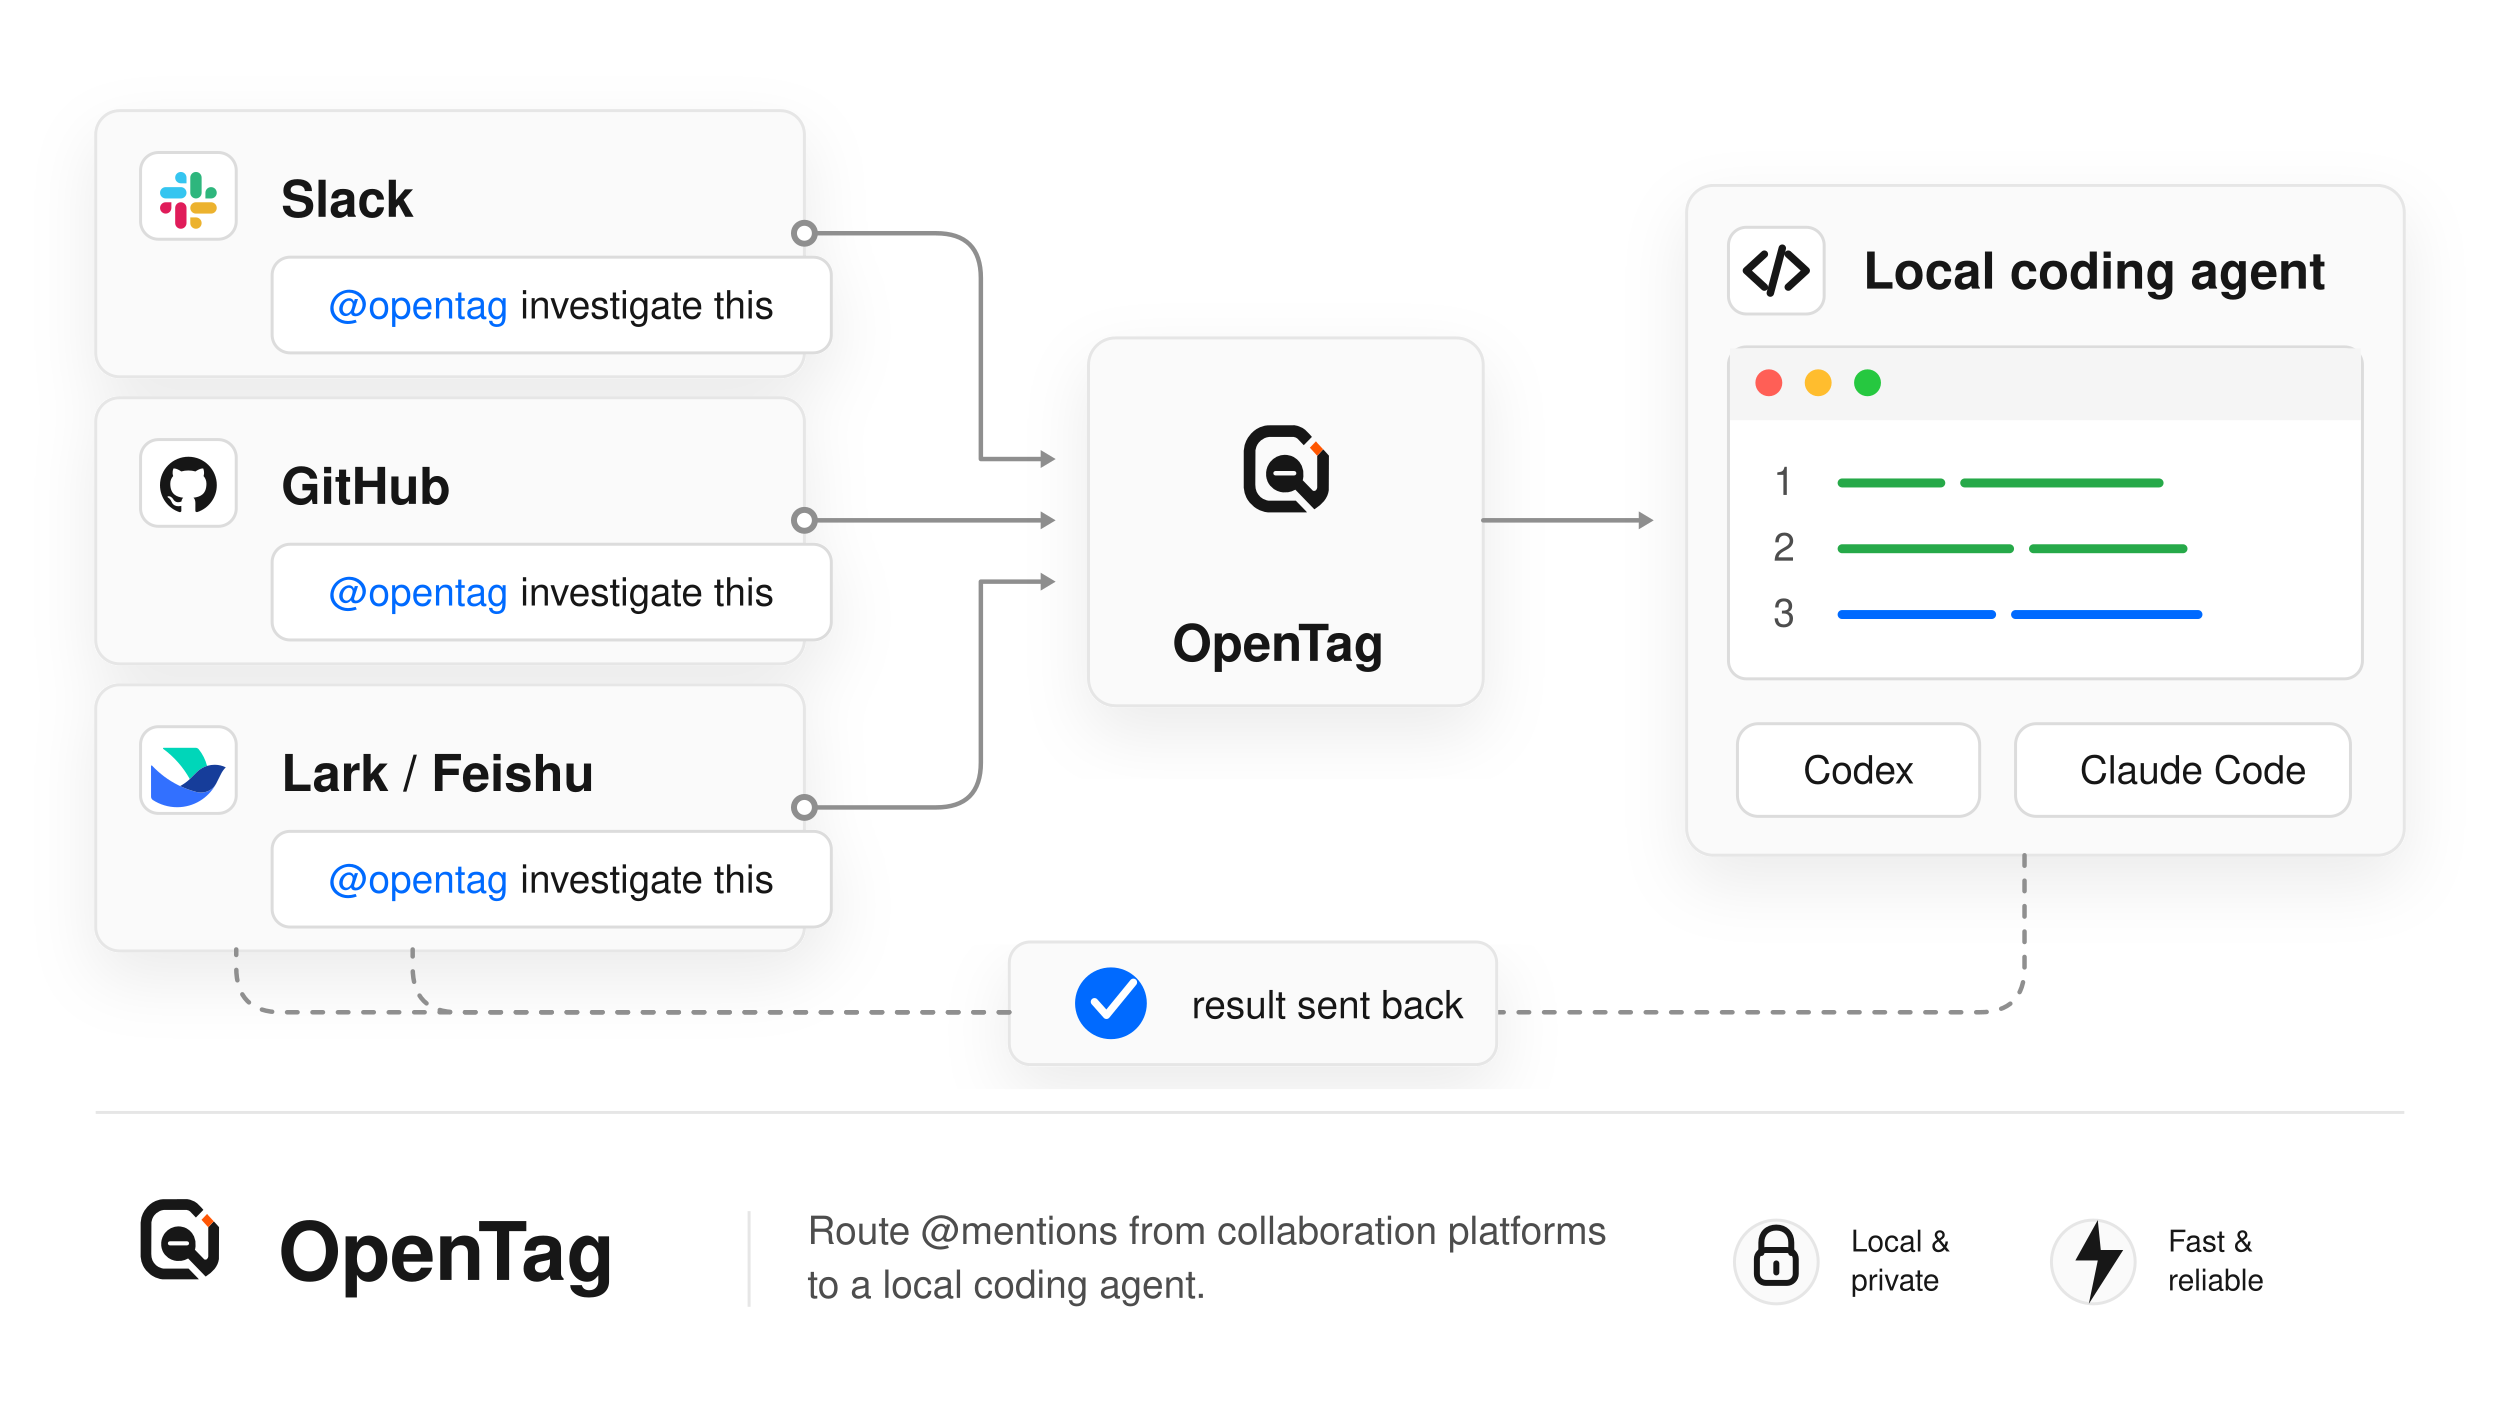
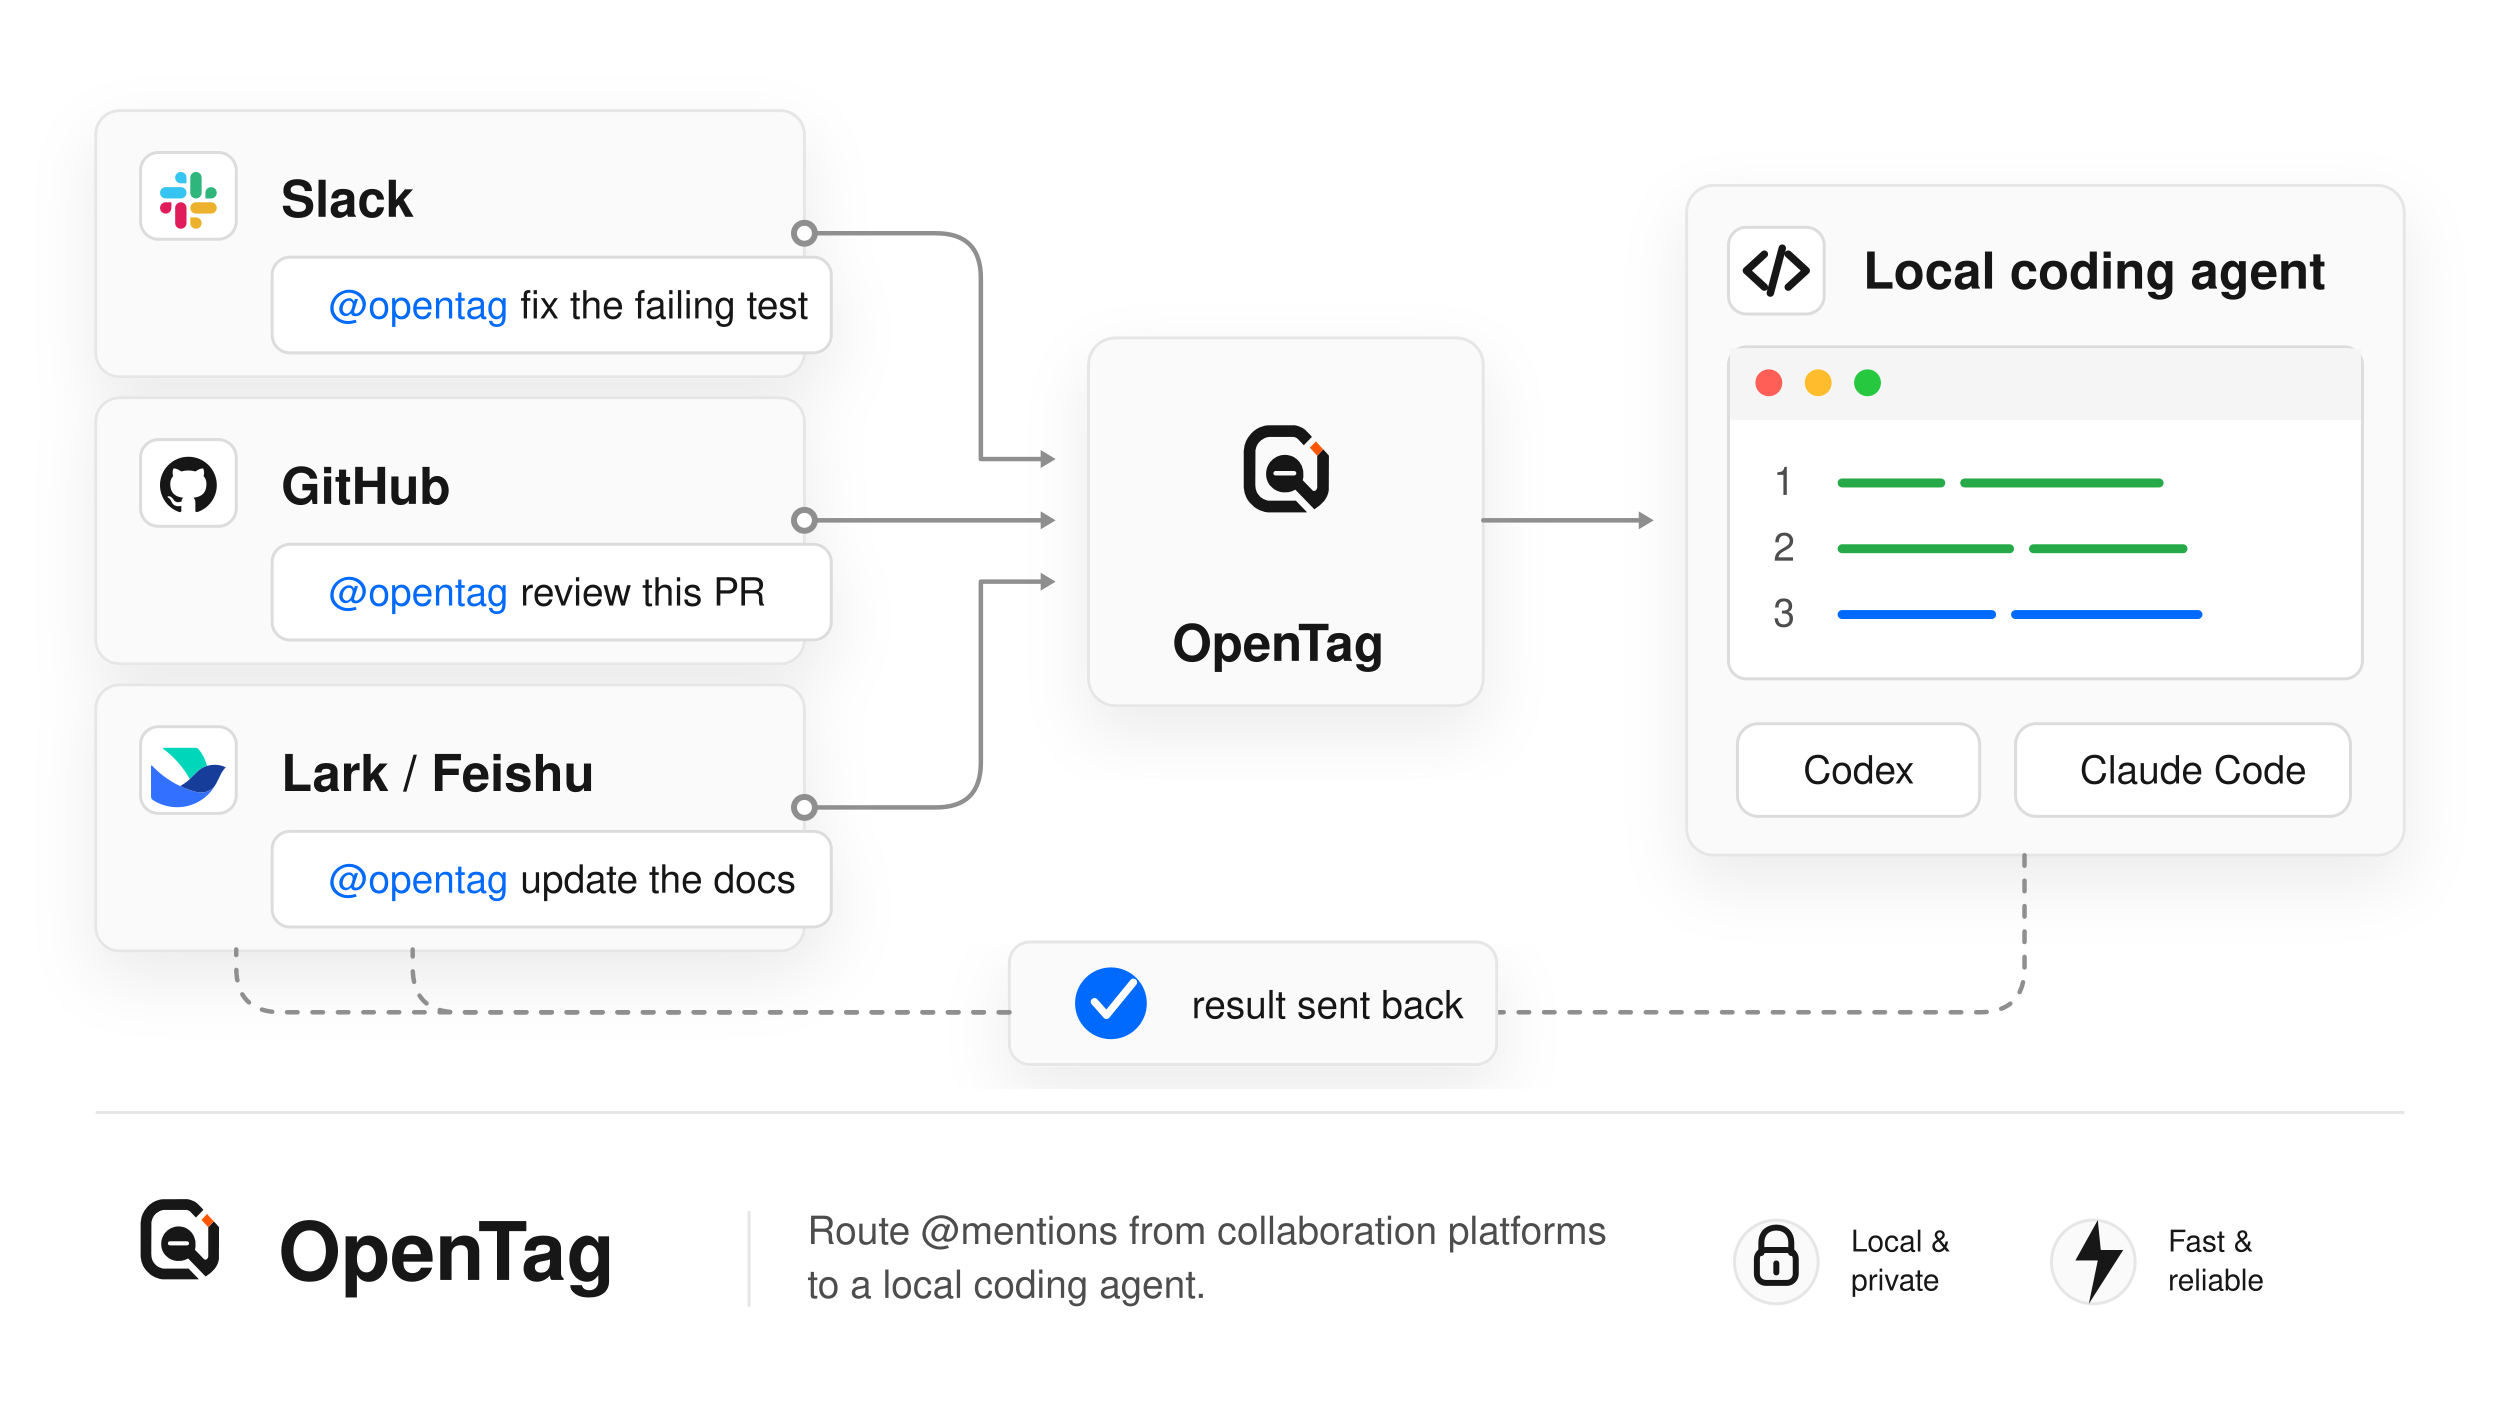
<svg xmlns="http://www.w3.org/2000/svg" width="1672" height="941" viewBox="0 0 1672 941" role="img" aria-labelledby="title desc">
  <defs>
    <filter id="shadow" x="-20%" y="-20%" width="140%" height="140%">
      <feDropShadow dx="0" dy="18" stdDeviation="22" flood-color="#000000" flood-opacity="0.08" />
    </filter>
    <symbol id="opentag-mark" viewBox="0 0 1254 1254">
      <path fill="#171717" d="M 507.5 303.0 L 684.0 302.5 L 704.0 306.5 L 736.0 319.5 L 755.0 332.5 L 780.5 358.0 L 799.5 379.0 L 799.5 381.0 L 746.0 435.5 L 704.0 391.5 L 693.0 384.5 L 679.0 380.5 L 515.0 380.5 L 499.0 383.5 L 485.0 388.5 L 461.0 403.5 L 446.5 418.0 L 437.5 431.0 L 430.5 446.0 L 424.5 469.0 L 423.5 698.0 L 425.5 723.0 L 432.5 746.0 L 442.5 763.0 L 458.0 780.5 L 475.0 792.5 L 500.0 802.5 L 511.0 804.5 L 693.0 804.5 L 762.5 876.0 L 767.0 882.5 L 506.0 882.5 L 486.0 879.5 L 453.0 868.5 L 429.0 855.5 L 415.0 845.5 L 386.5 818.0 L 372.5 799.0 L 363.5 783.0 L 352.5 754.0 L 346.5 719.0 L 346.5 472.0 L 352.5 434.0 L 362.5 407.0 L 374.5 385.0 L 395.5 358.0 L 414.0 340.5 L 432.0 327.5 L 455.0 315.5 L 487.0 305.5 Z M 874.5 464.0 L 877.5 465.0 L 913.5 505.0 L 912.5 736.0 L 908.5 755.0 L 902.5 772.0 L 892.5 791.0 L 880.5 808.0 L 853.0 835.5 L 818.0 861.5 L 816.0 861.5 L 808.5 854.0 L 690.0 731.5 L 666.0 742.5 L 642.0 748.5 L 608.0 749.5 L 590.0 746.5 L 569.0 739.5 L 547.0 727.5 L 522.5 705.0 L 512.5 691.0 L 505.5 678.0 L 498.5 657.0 L 495.5 640.0 L 495.5 615.0 L 498.5 597.0 L 504.5 578.0 L 515.5 557.0 L 523.5 546.0 L 542.0 527.5 L 565.0 512.5 L 593.0 502.5 L 618.0 499.5 L 636.0 500.5 L 662.0 506.5 L 678.0 513.5 L 701.0 529.5 L 717.5 547.0 L 732.5 572.0 L 742.5 606.0 L 743.5 644.0 L 740.5 664.0 L 738.5 668.0 L 806.0 737.5 L 810.0 739.5 L 820.0 739.5 L 824.0 737.5 L 832.5 728.0 L 835.5 717.0 L 835.5 506.0 Z M 558.0 607.0 L 682.0 607.0 L 690.0 609.5 L 695.0 615.0 L 696.5 622.0 L 695.0 629.0 L 690.0 634.5 L 682.0 637.0 L 558.0 637.0 L 550.0 634.5 L 545.0 629.0 L 543.5 622.0 L 545.0 615.0 L 550.0 609.5 Z" fill-rule="evenodd" />
      <path fill="#FE5605" d="M 826.5 410.0 L 829.5 412.0 L 836.5 421.0 L 874.5 462.0 L 874.5 464.0 L 872.5 465.0 L 835.0 505.5 L 786.5 452.0 Z" />
    </symbol>
    <symbol id="slack-logo" viewBox="0 0 2447.6 2452.5">
      <g clip-rule="evenodd" fill-rule="evenodd">
        <path d="m897.4 0c-135.3.1-244.8 109.9-244.7 245.2-.1 135.3 109.5 245.1 244.8 245.2h244.8v-245.1c.1-135.3-109.5-245.1-244.9-245.3.1 0 .1 0 0 0m0 654h-652.6c-135.3.1-244.9 109.9-244.8 245.2-.2 135.3 109.4 245.1 244.7 245.3h652.7c135.3-.1 244.9-109.9 244.8-245.2.1-135.4-109.5-245.2-244.8-245.3z" fill="#36c5f0" />
        <path d="m2447.6 899.2c.1-135.3-109.5-245.1-244.8-245.2-135.3.1-244.9 109.9-244.8 245.2v245.3h244.8c135.3-.1 244.9-109.9 244.8-245.3zm-652.7 0v-654c.1-135.2-109.4-245-244.7-245.2-135.3.1-244.9 109.9-244.8 245.2v654c-.2 135.3 109.4 245.1 244.7 245.3 135.3-.1 244.9-109.9 244.8-245.3z" fill="#2eb67d" />
        <path d="m1550.1 2452.5c135.3-.1 244.9-109.9 244.8-245.2.1-135.3-109.5-245.1-244.8-245.2h-244.8v245.2c-.1 135.2 109.5 245 244.8 245.2zm0-654.1h652.7c135.3-.1 244.9-109.9 244.8-245.2.2-135.3-109.4-245.1-244.7-245.3h-652.7c-135.3.1-244.9 109.9-244.8 245.2-.1 135.4 109.4 245.2 244.7 245.3z" fill="#ecb22e" />
        <path d="m0 1553.2c-.1 135.3 109.5 245.1 244.8 245.2 135.3-.1 244.9-109.9 244.8-245.2v-245.2h-244.8c-135.3.1-244.9 109.9-244.8 245.2zm652.7 0v654c-.2 135.3 109.4 245.1 244.7 245.3 135.3-.1 244.9-109.9 244.8-245.2v-653.9c.2-135.3-109.4-245.1-244.7-245.3-135.4 0-244.9 109.8-244.8 245.1 0 0 0 .1 0 0" fill="#e01e5a" />
      </g>
    </symbol>
    <symbol id="github-logo" viewBox="0 0 24 24">
      <path fill="#181717" d="M12 .297c-6.63 0-12 5.373-12 12 0 5.303 3.438 9.8 8.205 11.385.6.113.82-.258.82-.577 0-.285-.01-1.04-.015-2.04-3.338.724-4.042-1.61-4.042-1.61C4.422 18.07 3.633 17.7 3.633 17.7c-1.087-.744.084-.729.084-.729 1.205.084 1.838 1.236 1.838 1.236 1.07 1.835 2.809 1.305 3.495.998.108-.776.417-1.305.76-1.605-2.665-.3-5.466-1.332-5.466-5.93 0-1.31.465-2.38 1.235-3.22-.135-.303-.54-1.523.105-3.176 0 0 1.005-.322 3.3 1.23.96-.267 1.98-.399 3-.405 1.02.006 2.04.138 3 .405 2.28-1.552 3.285-1.23 3.285-1.23.645 1.653.24 2.873.12 3.176.765.84 1.23 1.91 1.23 3.22 0 4.61-2.805 5.625-5.475 5.92.42.36.81 1.096.81 2.22 0 1.606-.015 2.896-.015 3.286 0 .315.21.69.825.57C20.565 22.092 24 17.592 24 12.297c0-6.627-5.373-12-12-12" />
    </symbol>
    <symbol id="lark-logo" viewBox="62.16 94.5 407.87 324.19">
      <path d="M274.18 264.785q.515-.517 1.03-1.027c.685-.688 1.372-1.258 2.056-1.945l1.37-1.372 4.118-4.113 5.598-5.601 4.8-4.797 4.575-4.457 4.796-4.688 4.344-4.344 6.059-6.054c1.14-1.145 2.285-2.29 3.543-3.317 2.168-2.054 4.457-4 6.855-5.828 2.172-1.715 4.344-3.312 6.516-4.914 3.082-2.172 6.398-4.344 9.71-6.285 3.204-1.941 6.63-3.656 10.06-5.371 3.199-1.602 6.515-2.973 9.827-4.23 1.829-.684 3.774-1.372 5.602-2.055.914-.344 1.941-.688 2.856-.914-8.57-33.715-24.227-64.575-45.258-90.86-4.114-5.14-10.399-8.113-17.028-8.113H130.754c-3.203 0-4.457 4-1.945 5.941 59.543 43.66 109.144 99.887 145.03 164.801 0-.226.227-.34.34-.457m0 0" style="stroke:none;fill-rule:nonzero;fill:#00d6b9;fill-opacity:1" />
      <path d="M204.79 418.691c90.288 0 169.03-49.828 210.058-123.543 1.488-2.628 2.859-5.257 4.23-7.882q-3.087 6-6.86 11.312l-2.741 3.77c-1.141 1.488-2.399 2.972-3.657 4.457-1.03 1.144-2.058 2.285-3.086 3.316-2.058 2.172-4.343 4.227-6.629 6.172a53 53 0 0 1-3.886 3.2c-1.598 1.144-3.086 2.284-4.684 3.429-1.031.683-2.058 1.371-3.086 1.941-1.144.684-2.172 1.258-3.316 1.942a131 131 0 0 1-6.969 3.543c-2.059.918-4.117 1.828-6.289 2.515-2.285.801-4.57 1.602-6.969 2.285-3.543.914-7.086 1.715-10.742 2.286-2.629.457-5.258.687-8 .914-2.86.23-5.601.23-8.457.23-3.086 0-6.289-.23-9.488-.57a83 83 0 0 1-7.086-1.031c-2.055-.34-4.113-.801-6.168-1.258-1.031-.227-2.176-.57-3.203-.797-2.973-.8-6.055-1.602-9.028-2.516-1.488-.457-2.972-.914-4.457-1.258-2.172-.683-4.457-1.37-6.629-2.058-1.828-.57-3.656-1.14-5.37-1.711q-2.573-.86-5.145-1.715c-1.14-.344-2.285-.8-3.543-1.144-1.371-.457-2.856-1.028-4.227-1.485-1.027-.344-2.058-.687-2.972-1.027-1.942-.688-4-1.488-5.942-2.172-1.144-.457-2.285-.914-3.43-1.258-1.484-.57-3.085-1.144-4.57-1.828-1.601-.687-3.203-1.258-4.8-1.945-1.028-.457-2.06-.797-3.087-1.258-1.257-.57-2.628-1.027-3.886-1.598-1.028-.457-1.942-.8-2.969-1.258l-3.086-1.37c-.914-.344-1.832-.801-2.746-1.145a44 44 0 0 1-2.512-1.14c-.8-.345-1.715-.802-2.515-1.145-.914-.344-1.715-.801-2.512-1.141-1.031-.457-2.172-1.031-3.203-1.484-1.14-.575-2.285-1.032-3.426-1.602-1.258-.574-2.402-1.144-3.66-1.715-1.027-.457-2.055-1.027-3.082-1.484-54.172-26.973-102.172-63.086-143.09-106.746-2.055-2.172-5.71-.684-5.71 2.289l.112 154.398v12.57c0 7.317 3.543 14.06 9.598 18.172 38.172 24.801 83.773 39.543 132.914 39.543m0 0" style="stroke:none;fill-rule:nonzero;fill:#3370ff;fill-opacity:1" />
      <path d="M414.84 295.188c0 .113-.113.113-.113.226zl.8-1.489c-.343.457-.574 1.028-.8 1.488m3.793-7.05.226-.457.114-.23q-.17.513-.34.687m0 0" style="stroke:none;fill-rule:nonzero;fill:#133c9a;fill-opacity:1" />
      <path d="M470.035 201.121c-18.285-9.031-38.86-14.059-60.687-14.059-12.914 0-25.485 1.829-37.371 5.141-1.372.344-2.743.8-4.114 1.258-.914.344-1.941.574-2.855.914-1.945.688-3.774 1.375-5.602 2.059-3.316 1.257-6.629 2.742-9.828 4.23-3.43 1.598-6.742 3.426-10.058 5.371a128 128 0 0 0-9.715 6.285c-2.285 1.602-4.457 3.2-6.512 4.914a154 154 0 0 0-6.86 5.828c-1.14 1.141-2.398 2.172-3.542 3.313l-6.055 6.059-4.344 4.343-4.8 4.684-4.57 4.46-4.802 4.798-11.086 11.086c-.687.687-1.37 1.37-2.058 1.945l-1.028 1.027c-.457.457-1.027 1.028-1.601 1.485-.57.57-1.14 1.031-1.711 1.601a244.4 244.4 0 0 1-49.828 35.313c1.027.457 2.168 1.027 3.199 1.488.8.34 1.715.797 2.512 1.14.8.344 1.715.801 2.515 1.145.801.344 1.602.684 2.516 1.14.914.345 1.828.802 2.742 1.145l3.086 1.371c1.027.457 1.942.801 2.969 1.258 1.258.57 2.629 1.028 3.887 1.598 1.03.46 2.058.8 3.086 1.258 1.601.687 3.199 1.258 4.8 1.945 1.485.57 3.086 1.14 4.57 1.828 1.145.457 2.286.914 3.43 1.258 1.946.684 4 1.484 5.946 2.172a81 81 0 0 1 2.968 1.027c1.371.457 2.856 1.028 4.23 1.485 1.141.343 2.286.8 3.544 1.14q2.567.86 5.14 1.719c1.829.57 3.657 1.14 5.372 1.71 2.171.688 4.457 1.376 6.628 2.06 1.489.457 2.973.914 4.457 1.257 2.973.914 5.942 1.715 9.032 2.512 1.027.344 2.168.574 3.199.8 2.055.458 4.113.915 6.172 1.259 2.398.457 4.683.8 7.082 1.03 3.203.34 6.402.571 9.488.571 2.856 0 5.715 0 8.457-.23 2.63-.227 5.371-.457 8-.914 3.656-.57 7.2-1.371 10.742-2.286 2.399-.683 4.688-1.37 6.973-2.285 2.172-.8 4.227-1.601 6.285-2.515 2.399-1.028 4.684-2.285 6.973-3.543 1.14-.57 2.168-1.258 3.312-1.942 1.028-.687 2.059-1.257 3.086-1.945 1.602-1.027 3.2-2.168 4.684-3.426a52 52 0 0 0 3.887-3.203c2.289-1.941 4.457-4 6.628-6.168 1.032-1.031 2.06-2.172 3.086-3.316 1.258-1.485 2.516-2.969 3.657-4.457.918-1.258 1.828-2.512 2.742-3.77 2.515-3.543 4.8-7.316 6.86-11.199l2.284-4.688 21.145-42.171v.113c6.742-14.742 16.226-28.113 27.656-39.426m0 0" style="stroke:none;fill-rule:nonzero;fill:#133c9a;fill-opacity:1" />
    </symbol>
    <symbol id="code-icon" viewBox="0 0 64 58">
      <path d="M24 18L12 29l12 11M40 18l12 11-12 11M36 14L28 44" fill="none" stroke="#171717" stroke-width="5" stroke-linecap="round" stroke-linejoin="round" />
    </symbol>
    <style>
      .bg { fill: #ffffff; }
      .surface { fill: #fafafa; stroke: #e6e6e6; stroke-width: 2; }
      .soft { fill: #ffffff; stroke: #dcdcdc; stroke-width: 2; }
      .ink { fill: #171717; }
      .muted { fill: #4d4d4d; }
      .line { stroke: #8f8f8f; stroke-width: 3; fill: none; stroke-linecap: round; stroke-linejoin: round; }
      .arrow { fill: #8f8f8f; }
      .dash { stroke: #8f8f8f; stroke-width: 3; fill: none; stroke-linecap: round; stroke-linejoin: round; stroke-dasharray: 7 10; }
      .accent { fill: #006bff; }
      .green { stroke: #28a948; }
      .blue { stroke: #006bff; }
      text { font-family: ui-sans-serif, -apple-system, BlinkMacSystemFont, "Segoe UI", Helvetica, Arial, sans-serif; }
      .title { font-size: 34px; font-weight: 650; letter-spacing: 0; }
      .body { font-size: 26px; font-weight: 450; letter-spacing: 0; }
      .small { font-size: 20px; font-weight: 500; letter-spacing: 0; }
    </style>
  </defs>
  <rect class="bg" width="1672" height="941" />
  <rect x="64" y="743" width="1544" height="2" fill="#e6e6e6" />
  <g filter="url(#shadow)">
    <g transform="translate(64 74)">
      <rect class="surface" width="474" height="178" rx="16" />
      <rect class="soft" x="30" y="28" width="64" height="58" rx="12" />
      <use href="#slack-logo" x="43" y="41" width="38" height="38" />
      <text class="ink title" x="124" y="71">Slack</text>
      <rect class="soft" x="118" y="98" width="374" height="64" rx="12" />
      <text class="body accent" x="156" y="139" font-weight="650">@opentag</text>
-       <text class="body ink" x="284" y="139">investigate this</text>
+       <text class="body ink" x="284" y="139">fix the failing test</text>
    </g>
    <g transform="translate(64 266)">
      <rect class="surface" width="474" height="178" rx="16" />
      <rect class="soft" x="30" y="28" width="64" height="58" rx="12" />
      <use href="#github-logo" x="43" y="39" width="38" height="38" />
      <text class="ink title" x="124" y="71">GitHub</text>
      <rect class="soft" x="118" y="98" width="374" height="64" rx="12" />
      <text class="body accent" x="156" y="139" font-weight="650">@opentag</text>
-       <text class="body ink" x="284" y="139">investigate this</text>
+       <text class="body ink" x="284" y="139">review this PR</text>
    </g>
    <g transform="translate(64 458)">
      <rect class="surface" width="474" height="178" rx="16" />
      <rect class="soft" x="30" y="28" width="64" height="58" rx="12" />
      <use href="#lark-logo" x="37" y="42" width="50" height="40" />
      <text class="ink title" x="124" y="71">Lark / Feishu</text>
      <rect class="soft" x="118" y="98" width="374" height="64" rx="12" />
      <text class="body accent" x="156" y="139" font-weight="650">@opentag</text>
-       <text class="body ink" x="284" y="139">investigate this</text>
+       <text class="body ink" x="284" y="139">update the docs</text>
    </g>
  </g>
  <path class="line" d="M538 156h88c20 0 30 10 30 30v121h40" />
  <path class="line" d="M538 348h158" />
  <path class="line" d="M538 540h88c20 0 30-10 30-30V389h40" />
  <path class="arrow" d="M706 307L696 301V313Z" />
  <path class="arrow" d="M706 348L696 342V354Z" />
  <path class="arrow" d="M706 389L696 383V395Z" />
  <circle cx="538" cy="156" r="7" fill="#ffffff" stroke="#8f8f8f" stroke-width="4" />
  <circle cx="538" cy="348" r="7" fill="#ffffff" stroke="#8f8f8f" stroke-width="4" />
  <circle cx="538" cy="540" r="7" fill="#ffffff" stroke="#8f8f8f" stroke-width="4" />
  <g transform="translate(728 226)" filter="url(#shadow)">
    <rect class="surface" width="264" height="246" rx="18" />
    <use href="#opentag-mark" x="69" y="28" width="126" height="126" />
    <text class="ink title" x="56" y="216">OpenTag</text>
  </g>
  <path class="line" d="M992 348h104" />
  <path class="arrow" d="M1106 348L1096 342V354Z" />
  <g transform="translate(1128 124)" filter="url(#shadow)">
    <rect class="surface" width="480" height="448" rx="18" />
    <rect class="soft" x="28" y="28" width="64" height="58" rx="12" />
    <use href="#code-icon" x="28" y="28" width="64" height="58" />
    <text class="ink title" x="118" y="69">Local coding agent</text>
    <rect class="soft" x="28" y="108" width="424" height="222" rx="12" />
    <rect x="29" y="109" width="422" height="48" fill="#f5f5f5" />
    <circle cx="55" cy="132" r="9" fill="#ff5f57" />
    <circle cx="88" cy="132" r="9" fill="#ffbd2e" />
    <circle cx="121" cy="132" r="9" fill="#28c840" />
    <text class="muted body" x="58" y="207" font-family="ui-monospace, SFMono-Regular, Menlo, monospace">1</text>
    <text class="muted body" x="58" y="251" font-family="ui-monospace, SFMono-Regular, Menlo, monospace">2</text>
    <text class="muted body" x="58" y="295" font-family="ui-monospace, SFMono-Regular, Menlo, monospace">3</text>
    <path class="green" d="M104 199h66M186 199h130M104 243h112M232 243h100" stroke-width="6" stroke-linecap="round" />
    <path class="blue" d="M104 287h100M220 287h122" stroke-width="6" stroke-linecap="round" />
    <g transform="translate(34 360)">
      <rect class="soft" width="162" height="62" rx="14" />
      <text class="body ink" x="44" y="40">Codex</text>
    </g>
    <g transform="translate(220 360)">
      <rect class="soft" width="224" height="62" rx="14" />
      <text class="body ink" x="43" y="40">Claude Code</text>
    </g>
  </g>
  <path class="dash" d="M1354 572v75c0 20-10 30-30 30H1000" />
  <g transform="translate(675 630)" filter="url(#shadow)">
    <rect class="surface" width="326" height="82" rx="14" />
    <circle cx="68" cy="41" r="24" fill="#006bff" />
    <path d="M57 40l8 9 18-22" fill="none" stroke="#ffffff" stroke-width="5" stroke-linecap="round" stroke-linejoin="round" />
    <text class="body ink" x="122" y="51">result sent back</text>
  </g>
  <path class="dash" d="M675 677H306c-20 0-30-10-30-30v-12" />
  <path class="dash" d="M675 677H188c-20 0-30-10-30-30v-12" />
  <g transform="translate(72 792)">
    <use href="#opentag-mark" x="-10" y="-18" width="116" height="116" />
    <text class="ink" x="114" y="64" font-size="54" font-weight="700">OpenTag</text>
    <rect x="428" y="18" width="2" height="64" fill="#e6e6e6" />
    <text class="muted body" x="468" y="40">Route @mentions from collaboration platforms</text>
    <text class="muted body" x="468" y="76">to a local coding agent.</text>
    <g transform="translate(1088 12)">
      <circle cx="28" cy="40" r="28" fill="#fafafa" stroke="#e6e6e6" stroke-width="2" />
      <path d="M18 34v-7c0-6 4-10 10-10s10 4 10 10v7" fill="none" stroke="#171717" stroke-width="4" stroke-linecap="round" />
      <rect x="15" y="32" width="26" height="22" rx="6" fill="none" stroke="#171717" stroke-width="4" />
      <path d="M28 41v6" fill="none" stroke="#171717" stroke-width="4" stroke-linecap="round" />
      <text class="small ink" x="78" y="33">Local &amp;</text>
      <text class="small ink" x="78" y="59">private</text>
    </g>
    <g transform="translate(1300 12)">
      <circle cx="28" cy="40" r="28" fill="#fafafa" stroke="#e6e6e6" stroke-width="2" />
      <path d="M31 12L16 39h15l-6 29 23-36H33l-2-20Z" fill="#171717" />
      <text class="small ink" x="78" y="33">Fast &amp;</text>
      <text class="small ink" x="78" y="59">reliable</text>
    </g>
  </g>
</svg>
